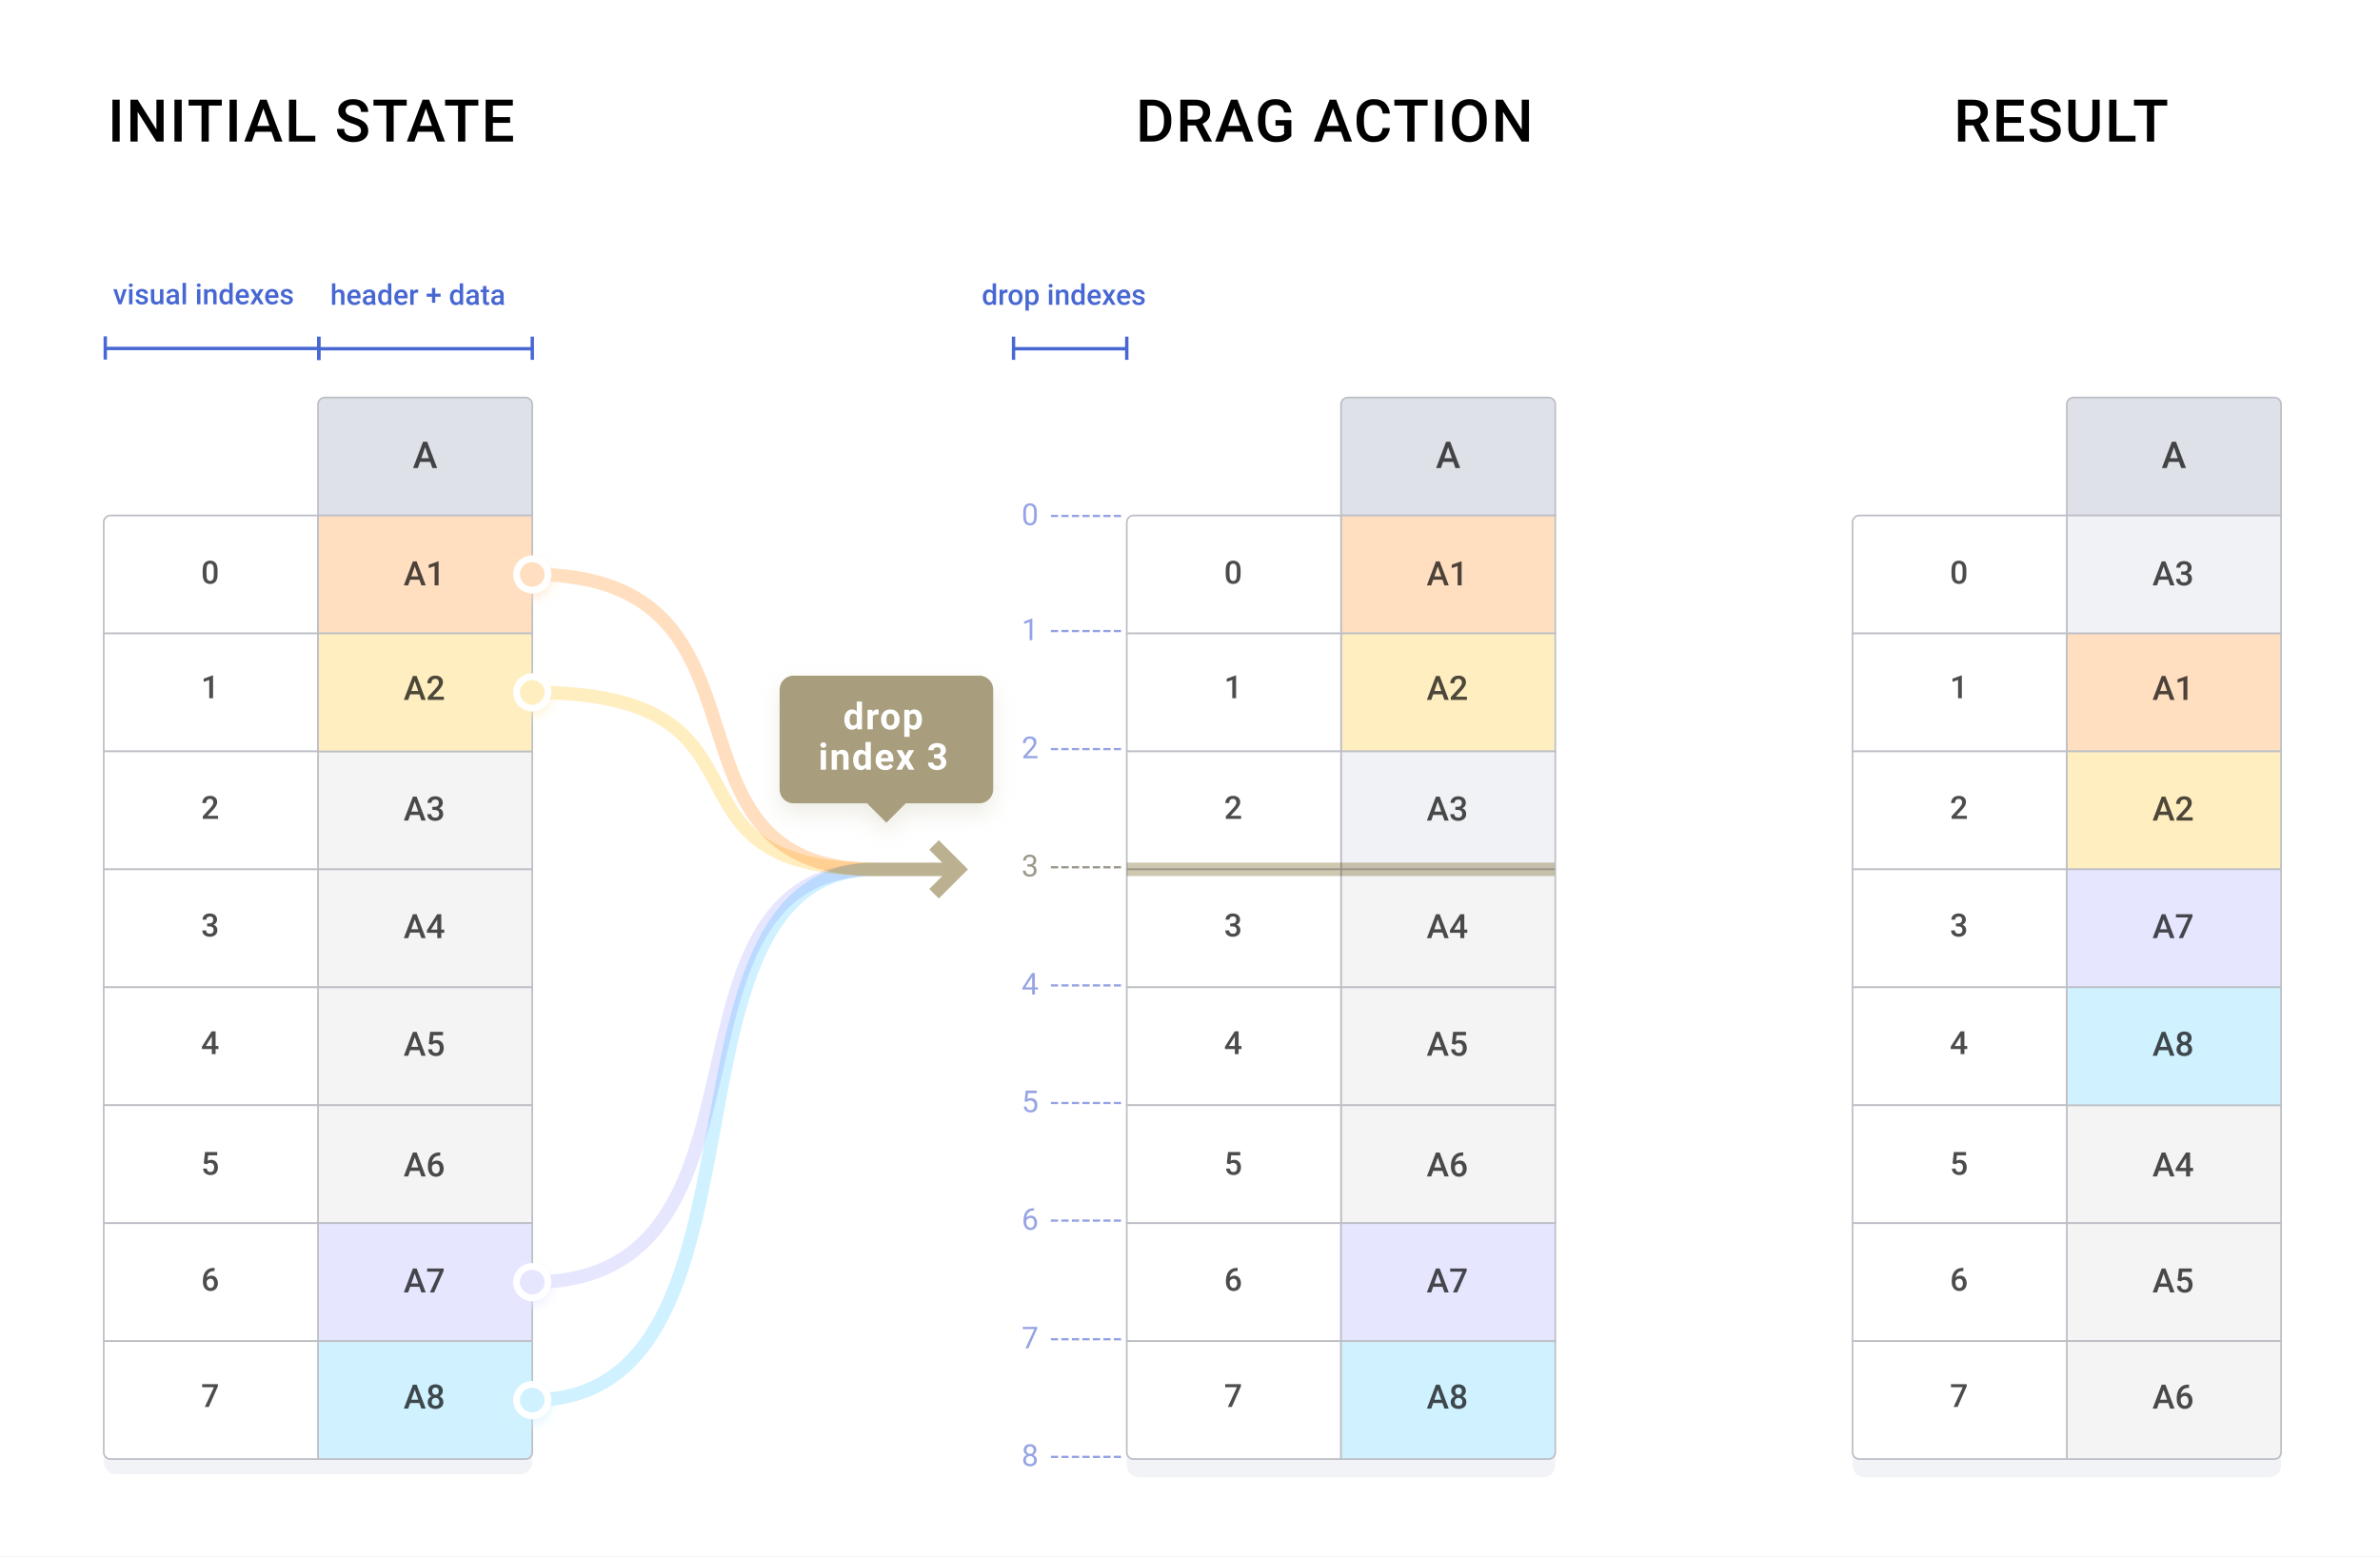
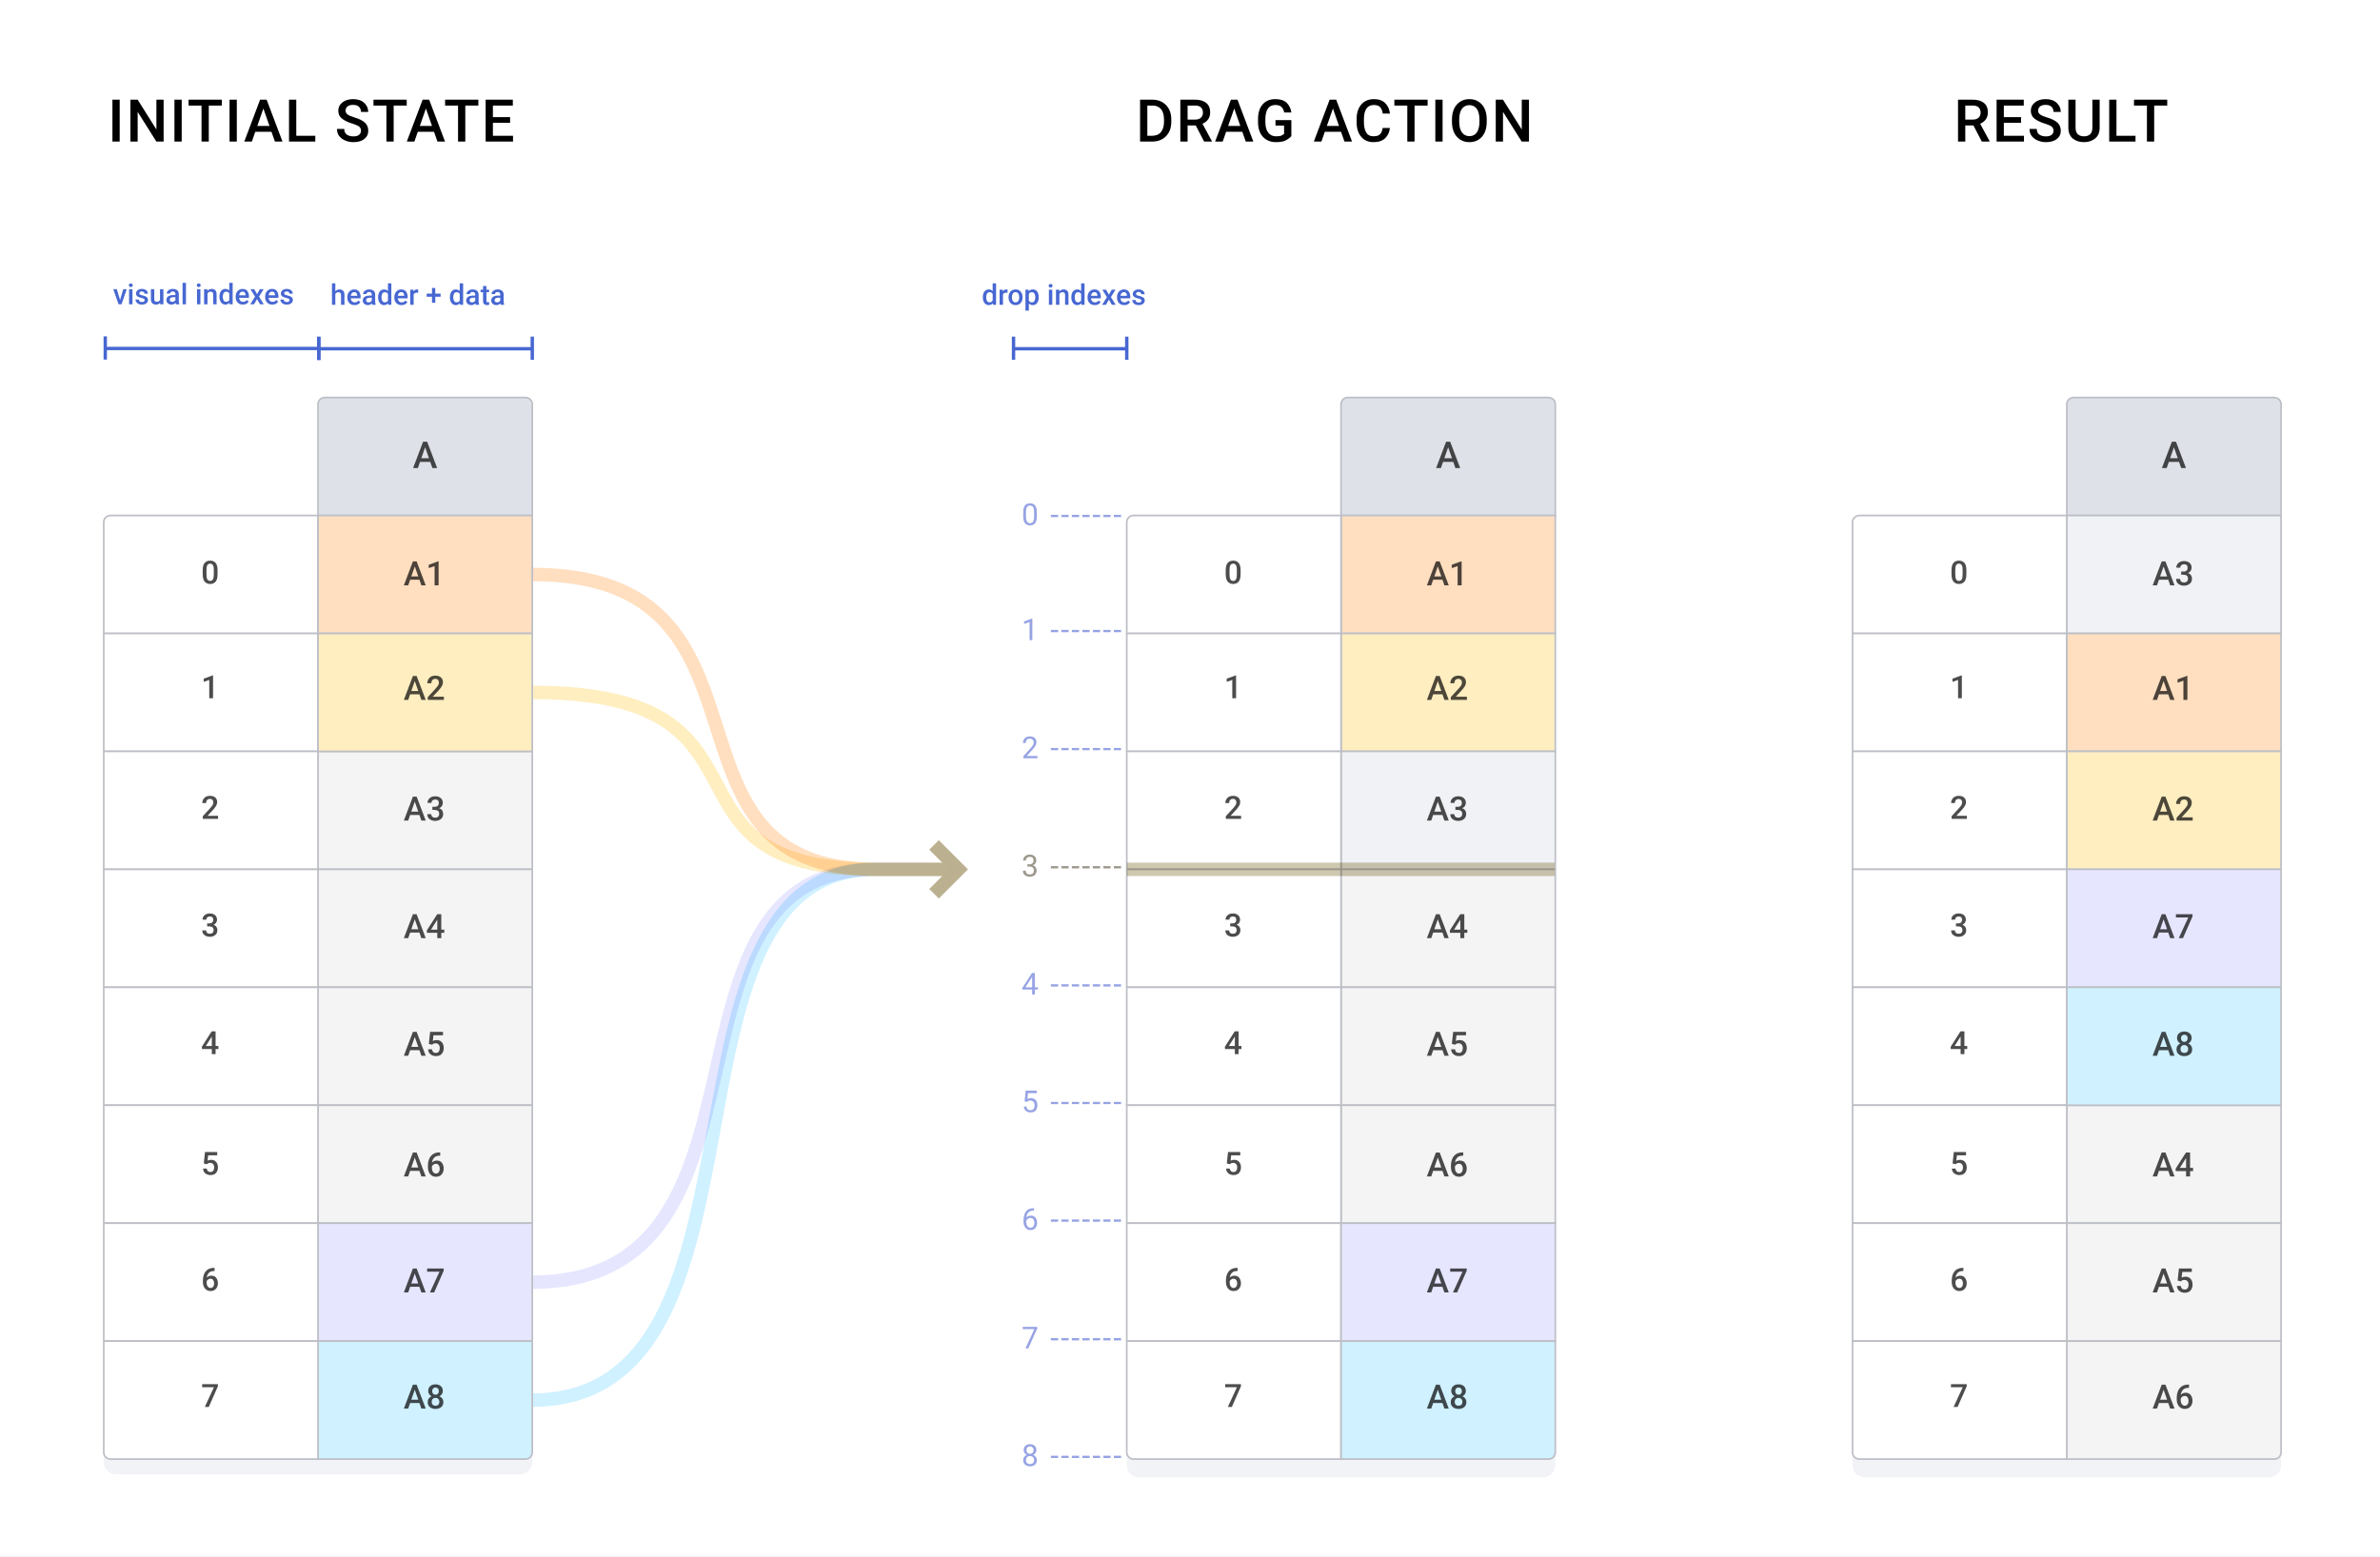
<svg xmlns="http://www.w3.org/2000/svg" width="1414" height="925" viewBox="0 0 1414 925">
  <defs>
-     <style>.a,.ad,.m{fill:#fff;}.aa,.ab,.af,.b,.c,.d,.e,.u{fill:none;}.b{stroke:#ffeec0;}.aa,.ab,.b,.c,.d,.e,.g,.j,.k,.l,.m,.n,.o,.u,.v,.w,.x,.y,.z{stroke-miterlimit:10;}.aa,.b,.c,.d,.e,.u{stroke-width:8px;}.aa,.b,.c,.d,.e{mix-blend-mode:multiply;isolation:isolate;}.c{stroke:#e6e6ff;}.d{stroke:#ffdfc0;}.e{stroke:#d0f1ff;}.f{fill:#e6e7ed;opacity:0.5;}.g{fill:#dfe1e8;}.g,.j,.k,.l,.m,.n,.o,.z{stroke:#bdbfc6;}.h{font-size:35px;letter-spacing:0.03em;}.h,.i,.p,.q,.r{font-family:Roboto-Medium, Roboto;font-weight:500;}.i{fill:#4767d2;font-size:17px;}.j{fill:#f4f4f4;}.k,.w{fill:#e6e6ff;}.l,.x{fill:#d0f1ff;}.n,.y{fill:#ffdfc0;}.o,.v{fill:#ffeec0;}.ad,.p{font-size:22px;}.aa,.p,.q,.r{opacity:0.7;}.q{font-size:20px;}.r{font-size:19px;}.s{fill:#96a3e4;}.s,.t{font-size:18px;font-family:Roboto-Regular, Roboto;letter-spacing:0.07em;}.t{fill:#9c988b;}.aa,.u{stroke:#bbb190;}.v,.w,.x,.y{stroke:#fff;stroke-width:4px;}.z{fill:url(#i);}.ab{stroke:#4767d2;stroke-width:2px;}.ac{fill:#a89e7d;}.ad{font-family:Roboto-Bold, Roboto;font-weight:700;letter-spacing:0.04em;}.ae{stroke:none;}.ag{filter:url(#k);}.ah{filter:url(#g);}.ai{filter:url(#e);}.aj{filter:url(#c);}.ak{filter:url(#a);}</style>
-     <filter id="a" x="295.902" y="394.165" width="40.67" height="40.67" filterUnits="userSpaceOnUse">
+     <style>.a,.ad,.m{fill:#fff}.aa,.ab,.af,.b,.c,.d,.e,.u{fill:none}.b{stroke:#ffeec0}.aa,.ab,.b,.c,.d,.e,.g,.j,.k,.l,.m,.n,.o,.u,.v,.w,.x,.y,.z{stroke-miterlimit:10}.aa,.b,.c,.d,.e,.u{stroke-width:8px}.aa,.b,.c,.d,.e{mix-blend-mode:multiply;isolation:isolate}.c{stroke:#e6e6ff}.d{stroke:#ffdfc0}.e{stroke:#d0f1ff}.f{fill:#e6e7ed;opacity:.5}.g{fill:#dfe1e8}.g,.j,.k,.l,.m,.n,.o,.z{stroke:#bdbfc6}.h{font-size:35px;letter-spacing:.03em}.h,.i,.p,.q,.r{font-family:Roboto-Medium,Roboto;font-weight:500}.i{fill:#4767d2;font-size:17px}.j{fill:#f4f4f4}.k,.w{fill:#e6e6ff}.l,.x{fill:#d0f1ff}.n,.y{fill:#ffdfc0}.o,.v{fill:#ffeec0}.ad,.p{font-size:22px}.aa,.p,.q,.r{opacity:.7}.q{font-size:20px}.r{font-size:19px}.s,.t{fill:#96a3e4;font-size:18px;font-family:Roboto-Regular,Roboto;letter-spacing:.07em}.t{fill:#9c988b}.aa,.u{stroke:#bbb190}.v,.w,.x,.y{stroke:#fff;stroke-width:4px}.z{fill:url(#i)}.ab{stroke:#4767d2;stroke-width:2px}.ac{fill:#a89e7d}.ad{font-family:Roboto-Bold,Roboto;font-weight:700;letter-spacing:.04em}.ae{stroke:none}.ag{filter:url(#k)}.ah{filter:url(#g)}.ai{filter:url(#e)}.aj{filter:url(#c)}.ak{filter:url(#a)}</style>
+     <filter id="a" width="40.67" height="40.67" x="295.902" y="394.165" filterUnits="userSpaceOnUse">
      <feOffset dy="3" input="SourceAlpha" />
-       <feGaussianBlur stdDeviation="3" result="b" />
-       <feFlood flood-color="#ffeec0" flood-opacity="0.6" />
-       <feComposite operator="in" in2="b" />
-       <feComposite in="SourceGraphic" />
-     </filter>
-     <filter id="c" x="295.902" y="744.644" width="40.67" height="40.67" filterUnits="userSpaceOnUse">
+       <feGaussianBlur result="b" stdDeviation="3" />
+       <feFlood flood-color="#ffeec0" flood-opacity=".6" />
+       <feComposite in2="b" operator="in" />
+       <feComposite in="SourceGraphic" />
+     </filter>
+     <filter id="c" width="40.67" height="40.67" x="295.902" y="744.644" filterUnits="userSpaceOnUse">
      <feOffset dy="3" input="SourceAlpha" />
-       <feGaussianBlur stdDeviation="3" result="d" />
-       <feFlood flood-color="#e6e6ff" flood-opacity="0.6" />
-       <feComposite operator="in" in2="d" />
-       <feComposite in="SourceGraphic" />
-     </filter>
-     <filter id="e" x="295.902" y="814.74" width="40.67" height="40.67" filterUnits="userSpaceOnUse">
+       <feGaussianBlur result="d" stdDeviation="3" />
+       <feFlood flood-color="#e6e6ff" flood-opacity=".6" />
+       <feComposite in2="d" operator="in" />
+       <feComposite in="SourceGraphic" />
+     </filter>
+     <filter id="e" width="40.67" height="40.67" x="295.902" y="814.74" filterUnits="userSpaceOnUse">
      <feOffset dy="3" input="SourceAlpha" />
-       <feGaussianBlur stdDeviation="3" result="f" />
-       <feFlood flood-color="#d0f1ff" flood-opacity="0.6" />
-       <feComposite operator="in" in2="f" />
-       <feComposite in="SourceGraphic" />
-     </filter>
-     <filter id="g" x="295.902" y="324.07" width="40.67" height="40.67" filterUnits="userSpaceOnUse">
+       <feGaussianBlur result="f" stdDeviation="3" />
+       <feFlood flood-color="#d0f1ff" flood-opacity=".6" />
+       <feComposite in2="f" operator="in" />
+       <feComposite in="SourceGraphic" />
+     </filter>
+     <filter id="g" width="40.67" height="40.67" x="295.902" y="324.07" filterUnits="userSpaceOnUse">
      <feOffset dy="3" input="SourceAlpha" />
-       <feGaussianBlur stdDeviation="3" result="h" />
-       <feFlood flood-color="#ffdfc0" flood-opacity="0.6" />
-       <feComposite operator="in" in2="h" />
-       <feComposite in="SourceGraphic" />
-     </filter>
-     <linearGradient id="i" y1="0.5" x2="1" y2="0.5" gradientUnits="objectBoundingBox">
+       <feGaussianBlur result="h" stdDeviation="3" />
+       <feFlood flood-color="#ffdfc0" flood-opacity=".6" />
+       <feComposite in2="h" operator="in" />
+       <feComposite in="SourceGraphic" />
+     </filter>
+     <linearGradient id="i" x2="1" y1=".5" y2=".5" gradientUnits="objectBoundingBox">
      <stop offset="0" stop-color="#f1f2f5" />
      <stop offset="1" stop-color="#f1f2f5" />
    </linearGradient>
-     <filter id="k" x="445.175" y="389.528" width="162.897" height="123.401" filterUnits="userSpaceOnUse">
+     <filter id="k" width="162.897" height="123.401" x="445.175" y="389.528" filterUnits="userSpaceOnUse">
      <feOffset dy="6" input="SourceAlpha" />
-       <feGaussianBlur stdDeviation="6" result="l" />
-       <feFlood flood-color="#bbb190" flood-opacity="0.239" />
-       <feComposite operator="in" in2="l" />
+       <feGaussianBlur result="l" stdDeviation="6" />
+       <feFlood flood-color="#bbb190" flood-opacity=".239" />
+       <feComposite in2="l" operator="in" />
      <feComposite in="SourceGraphic" />
    </filter>
  </defs>
  <g transform="translate(5882.008 7154.628)">
-     <rect class="a" width="1414" height="925" transform="translate(-5882.008 -7154.628)" />
-     <path class="b" d="M-5456.189-6822.49h-47.443c-138.93,0-47.628-105.144-203.932-105.144" transform="translate(141.792 184.506)" />
-     <path class="c" d="M-5456.189-6869.634h-47.443c-138.93,0-47.628,245.334-203.932,245.334" transform="translate(141.792 231.649)" />
-     <path class="d" d="M-5456.189-6791.061h-47.443c-138.93,0-47.628-175.24-203.932-175.24" transform="translate(141.792 153.077)" />
-     <path class="e" d="M-5456.189-6869.634h-47.443c-138.93,0-50.853,315.431-203.932,315.431" transform="translate(141.792 231.649)" />
-     <path class="f" d="M-5600.66-7019.3h-112.8a7.251,7.251,0,0,0-7.252,7.252v62.843h-120.048a7.252,7.252,0,0,0-7.251,7.252v546.264a7.252,7.252,0,0,0,7.251,7.252h240.1a7.252,7.252,0,0,0,7.252-7.252v-616.358A7.251,7.251,0,0,0-5600.66-7019.3Z" transform="translate(27.636 109.999)" />
-     <path class="g" d="M4,0H123.3a4,4,0,0,1,4,4V70.1a0,0,0,0,1,0,0H0a0,0,0,0,1,0,0V4A4,4,0,0,1,4,0Z" transform="translate(-5693.072 -6918.368)" />
+     <rect width="1414" height="925" class="a" transform="translate(-5882.008 -7154.628)" />
+     <path d="M-5456.189-6822.49h-47.443c-138.93,0-47.628-105.144-203.932-105.144" class="b" transform="translate(141.792 184.506)" />
+     <path d="M-5456.189-6869.634h-47.443c-138.93,0-47.628,245.334-203.932,245.334" class="c" transform="translate(141.792 231.649)" />
+     <path d="M-5456.189-6791.061h-47.443c-138.93,0-47.628-175.24-203.932-175.24" class="d" transform="translate(141.792 153.077)" />
+     <path d="M-5456.189-6869.634h-47.443c-138.93,0-50.853,315.431-203.932,315.431" class="e" transform="translate(141.792 231.649)" />
+     <path d="M-5600.66-7019.3h-112.8a7.251,7.251,0,0,0-7.252,7.252v62.843h-120.048a7.252,7.252,0,0,0-7.251,7.252v546.264a7.252,7.252,0,0,0,7.251,7.252h240.1a7.252,7.252,0,0,0,7.252-7.252v-616.358A7.251,7.251,0,0,0-5600.66-7019.3Z" class="f" transform="translate(27.636 109.999)" />
+     <path d="M4,0H123.3a4,4,0,0,1,4,4V70.1a0,0,0,0,1,0,0H0a0,0,0,0,1,0,0V4A4,4,0,0,1,4,0Z" class="g" transform="translate(-5693.072 -6918.368)" />
    <text class="h" transform="translate(-5697.157 -7070.495)">
      <tspan x="-120.853" y="0">INITIAL STATE</tspan>
    </text>
    <text class="i" transform="translate(-5760.731 -6973.786)">
      <tspan x="-54.163" y="0">visual indexes</tspan>
    </text>
    <text class="i" transform="translate(-5633.621 -6973.477)">
      <tspan x="-52.179" y="0">header + data</tspan>
    </text>
    <text class="i" transform="translate(-5249.786 -6973.478)">
      <tspan x="-48.975" y="0">drop indexes</tspan>
    </text>
    <text class="h" transform="translate(-5089.733 -7070.495)">
      <tspan x="-117.479" y="0">DRAG ACTION</tspan>
    </text>
    <text class="h" transform="translate(-4656.149 -7070.495)">
      <tspan x="-65.105" y="0">RESULT</tspan>
    </text>
-     <rect class="j" width="127.3" height="70.096" transform="translate(-5693.072 -6708.081)" />
-     <rect class="j" width="127.3" height="70.096" transform="translate(-5693.072 -6637.984)" />
-     <rect class="j" width="127.3" height="70.096" transform="translate(-5693.072 -6567.889)" />
-     <rect class="j" width="127.3" height="70.096" transform="translate(-5693.072 -6497.793)" />
-     <rect class="k" width="127.3" height="70.096" transform="translate(-5693.072 -6427.697)" />
-     <path class="l" d="M0,0H127.3a0,0,0,0,1,0,0V66.1a4,4,0,0,1-4,4H0a0,0,0,0,1,0,0V0A0,0,0,0,1,0,0Z" transform="translate(-5693.072 -6357.602)" />
-     <path class="m" d="M4,0H127.3a0,0,0,0,1,0,0V70.1a0,0,0,0,1,0,0H0a0,0,0,0,1,0,0V4A4,4,0,0,1,4,0Z" transform="translate(-5820.373 -6848.271)" />
-     <rect class="m" width="127.3" height="70.096" transform="translate(-5820.373 -6778.176)" />
-     <rect class="m" width="127.3" height="70.096" transform="translate(-5820.373 -6708.081)" />
-     <rect class="m" width="127.3" height="70.096" transform="translate(-5820.373 -6637.984)" />
-     <rect class="m" width="127.3" height="70.096" transform="translate(-5820.373 -6567.889)" />
-     <rect class="m" width="127.3" height="70.096" transform="translate(-5820.373 -6497.793)" />
-     <rect class="m" width="127.3" height="70.096" transform="translate(-5820.373 -6427.697)" />
-     <path class="m" d="M0,0H127.3a0,0,0,0,1,0,0V70.1a0,0,0,0,1,0,0H4a4,4,0,0,1-4-4V0A0,0,0,0,1,0,0Z" transform="translate(-5820.373 -6357.602)" />
-     <rect class="n" width="127.3" height="70.096" transform="translate(-5693.072 -6848.271)" />
-     <rect class="o" width="127.3" height="70.096" transform="translate(-5693.072 -6778.176)" />
+     <rect width="127.3" height="70.096" class="j" transform="translate(-5693.072 -6708.081)" />
+     <rect width="127.3" height="70.096" class="j" transform="translate(-5693.072 -6637.984)" />
+     <rect width="127.3" height="70.096" class="j" transform="translate(-5693.072 -6567.889)" />
+     <rect width="127.3" height="70.096" class="j" transform="translate(-5693.072 -6497.793)" />
+     <rect width="127.3" height="70.096" class="k" transform="translate(-5693.072 -6427.697)" />
+     <path d="M0,0H127.3a0,0,0,0,1,0,0V66.1a4,4,0,0,1-4,4H0a0,0,0,0,1,0,0V0A0,0,0,0,1,0,0Z" class="l" transform="translate(-5693.072 -6357.602)" />
+     <path d="M4,0H127.3a0,0,0,0,1,0,0V70.1a0,0,0,0,1,0,0H0a0,0,0,0,1,0,0V4A4,4,0,0,1,4,0Z" class="m" transform="translate(-5820.373 -6848.271)" />
+     <rect width="127.3" height="70.096" class="m" transform="translate(-5820.373 -6778.176)" />
+     <rect width="127.3" height="70.096" class="m" transform="translate(-5820.373 -6708.081)" />
+     <rect width="127.3" height="70.096" class="m" transform="translate(-5820.373 -6637.984)" />
+     <rect width="127.3" height="70.096" class="m" transform="translate(-5820.373 -6567.889)" />
+     <rect width="127.3" height="70.096" class="m" transform="translate(-5820.373 -6497.793)" />
+     <rect width="127.3" height="70.096" class="m" transform="translate(-5820.373 -6427.697)" />
+     <path d="M0,0H127.3a0,0,0,0,1,0,0V70.1a0,0,0,0,1,0,0H4a4,4,0,0,1-4-4V0A0,0,0,0,1,0,0Z" class="m" transform="translate(-5820.373 -6357.602)" />
+     <rect width="127.3" height="70.096" class="n" transform="translate(-5693.072 -6848.271)" />
+     <rect width="127.3" height="70.096" class="o" transform="translate(-5693.072 -6778.176)" />
    <text class="p" transform="translate(-5629.671 -6876.47)">
      <tspan x="-7.09" y="0">A</tspan>
    </text>
    <text class="q" transform="translate(-5630.11 -6806.762)">
      <tspan x="-12.129" y="0">A1</tspan>
    </text>
    <text class="q" transform="translate(-5630.11 -6738.681)">
      <tspan x="-12.129" y="0">A2</tspan>
    </text>
    <text class="q" transform="translate(-5630.11 -6666.974)">
      <tspan x="-12.129" y="0">A3</tspan>
    </text>
    <text class="q" transform="translate(-5630.11 -6597.08)">
      <tspan x="-12.129" y="0">A4</tspan>
    </text>
    <text class="q" transform="translate(-5630.11 -6527.186)">
      <tspan x="-12.129" y="0">A5</tspan>
    </text>
    <text class="q" transform="translate(-5630.11 -6455.479)">
      <tspan x="-12.129" y="0">A6</tspan>
    </text>
    <text class="q" transform="translate(-5630.11 -6386.554)">
      <tspan x="-12.129" y="0">A7</tspan>
    </text>
    <text class="q" transform="translate(-5630.11 -6317.502)">
      <tspan x="-12.129" y="0">A8</tspan>
    </text>
    <text class="r" transform="translate(-5757.16 -6807.762)">
      <tspan x="-5.399" y="0">0</tspan>
    </text>
    <text class="r" transform="translate(-5757.16 -6739.681)">
      <tspan x="-5.399" y="0">1</tspan>
    </text>
    <text class="r" transform="translate(-5757.16 -6667.974)">
      <tspan x="-5.399" y="0">2</tspan>
    </text>
    <text class="r" transform="translate(-5757.16 -6598.08)">
      <tspan x="-5.399" y="0">3</tspan>
    </text>
    <text class="r" transform="translate(-5757.16 -6528.186)">
      <tspan x="-5.399" y="0">4</tspan>
    </text>
    <text class="r" transform="translate(-5757.16 -6456.479)">
      <tspan x="-5.399" y="0">5</tspan>
    </text>
    <text class="r" transform="translate(-5757.16 -6387.554)">
      <tspan x="-5.399" y="0">6</tspan>
    </text>
    <text class="r" transform="translate(-5757.16 -6318.502)">
      <tspan x="-5.399" y="0">7</tspan>
    </text>
    <text class="s" transform="translate(-5215.691 -6842.554)">
      <tspan x="-59.404" y="0">0 -------</tspan>
    </text>
    <text class="s" transform="translate(-5215.691 -6774.167)">
      <tspan x="-59.404" y="0">1 -------</tspan>
    </text>
    <text class="s" transform="translate(-5215.691 -6704.008)">
      <tspan x="-59.404" y="0">2 -------</tspan>
    </text>
    <text class="t" transform="translate(-5215.691 -6633.771)">
      <tspan x="-59.404" y="0">3 -------</tspan>
    </text>
    <text class="s" transform="translate(-5215.691 -6563.572)">
      <tspan x="-59.404" y="0">4 -------</tspan>
    </text>
    <text class="s" transform="translate(-5215.691 -6493.675)">
      <tspan x="-59.404" y="0">5 -------</tspan>
    </text>
    <text class="s" transform="translate(-5215.691 -6423.779)">
      <tspan x="-59.404" y="0">6 -------</tspan>
    </text>
    <text class="s" transform="translate(-5215.691 -6353.278)">
      <tspan x="-59.404" y="0">7 -------</tspan>
    </text>
    <text class="s" transform="translate(-5215.691 -6283.382)">
      <tspan x="-59.404" y="0">8 -------</tspan>
    </text>
-     <path class="u" d="M-5575.9-6848.628l14.5-14.5-14.5-14.5" transform="translate(248.813 225.147)" />
-     <g class="ak" transform="matrix(1, 0, 0, 1, -5882.01, -7154.63)">
-       <g class="v" transform="translate(308.9 404.17)">
-         <circle class="ae" cx="7.335" cy="7.335" r="7.335" />
-         <circle class="af" cx="7.335" cy="7.335" r="9.335" />
-       </g>
-     </g>
-     <g class="aj" transform="matrix(1, 0, 0, 1, -5882.01, -7154.63)">
-       <g class="w" transform="translate(308.9 754.64)">
-         <circle class="ae" cx="7.335" cy="7.335" r="7.335" />
-         <circle class="af" cx="7.335" cy="7.335" r="9.335" />
-       </g>
-     </g>
-     <g class="ai" transform="matrix(1, 0, 0, 1, -5882.01, -7154.63)">
-       <g class="x" transform="translate(308.9 824.74)">
-         <circle class="ae" cx="7.335" cy="7.335" r="7.335" />
-         <circle class="af" cx="7.335" cy="7.335" r="9.335" />
-       </g>
-     </g>
-     <g class="ah" transform="matrix(1, 0, 0, 1, -5882.01, -7154.63)">
-       <g class="y" transform="translate(308.9 334.07)">
-         <circle class="ae" cx="7.335" cy="7.335" r="7.335" />
-         <circle class="af" cx="7.335" cy="7.335" r="9.335" />
-       </g>
-     </g>
-     <path class="f" d="M-5265.381-7018.3h-112.8a7.251,7.251,0,0,0-7.251,7.251v62.844H-5505.48a7.251,7.251,0,0,0-7.251,7.251v546.265a7.252,7.252,0,0,0,7.251,7.251h240.1a7.252,7.252,0,0,0,7.252-7.251v-616.359A7.251,7.251,0,0,0-5265.381-7018.3Z" transform="translate(300.156 110.811)" />
-     <path class="g" d="M4,0H123.3a4,4,0,0,1,4,4V70.1a0,0,0,0,1,0,0H0a0,0,0,0,1,0,0V4A4,4,0,0,1,4,0Z" transform="translate(-5085.274 -6918.368)" />
-     <rect class="n" width="127.3" height="70.096" transform="translate(-5085.274 -6848.271)" />
-     <rect class="o" width="127.3" height="70.096" transform="translate(-5085.274 -6778.176)" />
-     <rect class="z" width="127.3" height="70.096" transform="translate(-5085.274 -6708.081)" />
-     <rect class="j" width="127.3" height="70.096" transform="translate(-5085.274 -6637.984)" />
-     <rect class="j" width="127.3" height="70.096" transform="translate(-5085.274 -6567.889)" />
-     <rect class="j" width="127.3" height="70.096" transform="translate(-5085.274 -6497.793)" />
-     <path class="m" d="M4,0H127.3a0,0,0,0,1,0,0V70.1a0,0,0,0,1,0,0H0a0,0,0,0,1,0,0V4A4,4,0,0,1,4,0Z" transform="translate(-5212.574 -6848.271)" />
-     <rect class="m" width="127.3" height="70.096" transform="translate(-5212.574 -6778.176)" />
-     <rect class="m" width="127.3" height="70.096" transform="translate(-5212.574 -6708.081)" />
-     <rect class="m" width="127.3" height="70.096" transform="translate(-5212.574 -6637.984)" />
-     <rect class="m" width="127.3" height="70.096" transform="translate(-5212.574 -6567.889)" />
-     <rect class="m" width="127.3" height="70.096" transform="translate(-5212.574 -6497.793)" />
-     <rect class="m" width="127.3" height="70.096" transform="translate(-5212.574 -6427.697)" />
-     <path class="m" d="M0,0H127.3a0,0,0,0,1,0,0V70.1a0,0,0,0,1,0,0H4a4,4,0,0,1-4-4V0A0,0,0,0,1,0,0Z" transform="translate(-5212.574 -6357.602)" />
+     <path d="M-5575.9-6848.628l14.5-14.5-14.5-14.5" class="u" transform="translate(248.813 225.147)" />
+     <g class="ak">
+       <g class="v" transform="matrix(1, 0, 0, 1, -5882.01, -7154.63) translate(308.9 404.17)">
+         <circle cx="7.335" cy="7.335" r="7.335" class="ae" />
+         <circle cx="7.335" cy="7.335" r="9.335" class="af" />
+       </g>
+     </g>
+     <g class="aj">
+       <g class="w" transform="matrix(1, 0, 0, 1, -5882.01, -7154.63) translate(308.9 754.64)">
+         <circle cx="7.335" cy="7.335" r="7.335" class="ae" />
+         <circle cx="7.335" cy="7.335" r="9.335" class="af" />
+       </g>
+     </g>
+     <g class="ai">
+       <g class="x" transform="matrix(1, 0, 0, 1, -5882.01, -7154.63) translate(308.9 824.74)">
+         <circle cx="7.335" cy="7.335" r="7.335" class="ae" />
+         <circle cx="7.335" cy="7.335" r="9.335" class="af" />
+       </g>
+     </g>
+     <g class="ah">
+       <g class="y" transform="matrix(1, 0, 0, 1, -5882.01, -7154.63) translate(308.9 334.07)">
+         <circle cx="7.335" cy="7.335" r="7.335" class="ae" />
+         <circle cx="7.335" cy="7.335" r="9.335" class="af" />
+       </g>
+     </g>
+     <path d="M-5265.381-7018.3h-112.8a7.251,7.251,0,0,0-7.251,7.251v62.844H-5505.48a7.251,7.251,0,0,0-7.251,7.251v546.265a7.252,7.252,0,0,0,7.251,7.251h240.1a7.252,7.252,0,0,0,7.252-7.251v-616.359A7.251,7.251,0,0,0-5265.381-7018.3Z" class="f" transform="translate(300.156 110.811)" />
+     <path d="M4,0H123.3a4,4,0,0,1,4,4V70.1a0,0,0,0,1,0,0H0a0,0,0,0,1,0,0V4A4,4,0,0,1,4,0Z" class="g" transform="translate(-5085.274 -6918.368)" />
+     <rect width="127.3" height="70.096" class="n" transform="translate(-5085.274 -6848.271)" />
+     <rect width="127.3" height="70.096" class="o" transform="translate(-5085.274 -6778.176)" />
+     <rect width="127.3" height="70.096" class="z" transform="translate(-5085.274 -6708.081)" />
+     <rect width="127.3" height="70.096" class="j" transform="translate(-5085.274 -6637.984)" />
+     <rect width="127.3" height="70.096" class="j" transform="translate(-5085.274 -6567.889)" />
+     <rect width="127.3" height="70.096" class="j" transform="translate(-5085.274 -6497.793)" />
+     <path d="M4,0H127.3a0,0,0,0,1,0,0V70.1a0,0,0,0,1,0,0H0a0,0,0,0,1,0,0V4A4,4,0,0,1,4,0Z" class="m" transform="translate(-5212.574 -6848.271)" />
+     <rect width="127.3" height="70.096" class="m" transform="translate(-5212.574 -6778.176)" />
+     <rect width="127.3" height="70.096" class="m" transform="translate(-5212.574 -6708.081)" />
+     <rect width="127.3" height="70.096" class="m" transform="translate(-5212.574 -6637.984)" />
+     <rect width="127.3" height="70.096" class="m" transform="translate(-5212.574 -6567.889)" />
+     <rect width="127.3" height="70.096" class="m" transform="translate(-5212.574 -6497.793)" />
+     <rect width="127.3" height="70.096" class="m" transform="translate(-5212.574 -6427.697)" />
+     <path d="M0,0H127.3a0,0,0,0,1,0,0V70.1a0,0,0,0,1,0,0H4a4,4,0,0,1-4-4V0A0,0,0,0,1,0,0Z" class="m" transform="translate(-5212.574 -6357.602)" />
    <text class="p" transform="translate(-5021.874 -6876.47)">
      <tspan x="-7.09" y="0">A</tspan>
    </text>
    <text class="q" transform="translate(-5022.312 -6806.762)">
      <tspan x="-12.129" y="0">A1</tspan>
    </text>
    <text class="q" transform="translate(-5022.312 -6738.681)">
      <tspan x="-12.129" y="0">A2</tspan>
    </text>
    <text class="q" transform="translate(-5022.312 -6666.974)">
      <tspan x="-12.129" y="0">A3</tspan>
    </text>
    <text class="q" transform="translate(-5022.312 -6597.08)">
      <tspan x="-12.129" y="0">A4</tspan>
    </text>
    <text class="q" transform="translate(-5022.312 -6527.186)">
      <tspan x="-12.129" y="0">A5</tspan>
    </text>
    <text class="q" transform="translate(-5022.312 -6455.479)">
      <tspan x="-12.129" y="0">A6</tspan>
    </text>
    <text class="r" transform="translate(-5149.362 -6807.762)">
      <tspan x="-5.399" y="0">0</tspan>
    </text>
    <text class="r" transform="translate(-5149.362 -6739.681)">
      <tspan x="-5.399" y="0">1</tspan>
    </text>
    <text class="r" transform="translate(-5149.362 -6667.974)">
      <tspan x="-5.399" y="0">2</tspan>
    </text>
    <text class="r" transform="translate(-5149.362 -6598.08)">
      <tspan x="-5.399" y="0">3</tspan>
    </text>
    <text class="r" transform="translate(-5149.362 -6528.186)">
      <tspan x="-5.399" y="0">4</tspan>
    </text>
    <text class="r" transform="translate(-5149.362 -6456.479)">
      <tspan x="-5.399" y="0">5</tspan>
    </text>
    <text class="r" transform="translate(-5149.362 -6387.554)">
      <tspan x="-5.399" y="0">6</tspan>
    </text>
    <text class="r" transform="translate(-5149.362 -6318.502)">
      <tspan x="-5.399" y="0">7</tspan>
    </text>
-     <line class="aa" x2="254.098" transform="translate(-5212.508 -6637.984)" />
-     <path class="f" d="M-5027.52-7018.3h-112.8a7.251,7.251,0,0,0-7.251,7.251v62.844h-120.049a7.251,7.251,0,0,0-7.252,7.251v546.265a7.252,7.252,0,0,0,7.252,7.251h240.1a7.252,7.252,0,0,0,7.251-7.251v-616.359A7.251,7.251,0,0,0-5027.52-7018.3Z" transform="translate(493.496 110.811)" />
-     <path class="g" d="M4,0H123.3a4,4,0,0,1,4,4V70.1a0,0,0,0,1,0,0H0a0,0,0,0,1,0,0V4A4,4,0,0,1,4,0Z" transform="translate(-4654.075 -6918.368)" />
-     <rect class="z" width="127.3" height="70.096" transform="translate(-4654.075 -6848.271)" />
-     <rect class="j" width="127.3" height="70.096" transform="translate(-4654.075 -6497.793)" />
-     <rect class="j" width="127.3" height="70.096" transform="translate(-4654.075 -6427.697)" />
-     <path class="j" d="M0,0H127.3a0,0,0,0,1,0,0V66.1a4,4,0,0,1-4,4H0a0,0,0,0,1,0,0V0A0,0,0,0,1,0,0Z" transform="translate(-4654.075 -6357.602)" />
-     <path class="m" d="M4,0H127.3a0,0,0,0,1,0,0V70.1a0,0,0,0,1,0,0H0a0,0,0,0,1,0,0V4A4,4,0,0,1,4,0Z" transform="translate(-4781.375 -6848.271)" />
-     <rect class="m" width="127.3" height="70.096" transform="translate(-4781.375 -6778.176)" />
-     <rect class="m" width="127.3" height="70.096" transform="translate(-4781.375 -6708.081)" />
-     <rect class="m" width="127.3" height="70.096" transform="translate(-4781.375 -6637.984)" />
-     <rect class="m" width="127.3" height="70.096" transform="translate(-4781.375 -6567.889)" />
-     <rect class="m" width="127.3" height="70.096" transform="translate(-4781.375 -6497.793)" />
-     <rect class="m" width="127.3" height="70.096" transform="translate(-4781.375 -6427.697)" />
-     <path class="m" d="M0,0H127.3a0,0,0,0,1,0,0V70.1a0,0,0,0,1,0,0H4a4,4,0,0,1-4-4V0A0,0,0,0,1,0,0Z" transform="translate(-4781.375 -6357.602)" />
+     <line x2="254.098" class="aa" transform="translate(-5212.508 -6637.984)" />
+     <path d="M-5027.52-7018.3h-112.8a7.251,7.251,0,0,0-7.251,7.251v62.844h-120.049a7.251,7.251,0,0,0-7.252,7.251v546.265a7.252,7.252,0,0,0,7.252,7.251h240.1a7.252,7.252,0,0,0,7.251-7.251v-616.359A7.251,7.251,0,0,0-5027.52-7018.3Z" class="f" transform="translate(493.496 110.811)" />
+     <path d="M4,0H123.3a4,4,0,0,1,4,4V70.1a0,0,0,0,1,0,0H0a0,0,0,0,1,0,0V4A4,4,0,0,1,4,0Z" class="g" transform="translate(-4654.075 -6918.368)" />
+     <rect width="127.3" height="70.096" class="z" transform="translate(-4654.075 -6848.271)" />
+     <rect width="127.3" height="70.096" class="j" transform="translate(-4654.075 -6497.793)" />
+     <rect width="127.3" height="70.096" class="j" transform="translate(-4654.075 -6427.697)" />
+     <path d="M0,0H127.3a0,0,0,0,1,0,0V66.1a4,4,0,0,1-4,4H0a0,0,0,0,1,0,0V0A0,0,0,0,1,0,0Z" class="j" transform="translate(-4654.075 -6357.602)" />
+     <path d="M4,0H127.3a0,0,0,0,1,0,0V70.1a0,0,0,0,1,0,0H0a0,0,0,0,1,0,0V4A4,4,0,0,1,4,0Z" class="m" transform="translate(-4781.375 -6848.271)" />
+     <rect width="127.3" height="70.096" class="m" transform="translate(-4781.375 -6778.176)" />
+     <rect width="127.3" height="70.096" class="m" transform="translate(-4781.375 -6708.081)" />
+     <rect width="127.3" height="70.096" class="m" transform="translate(-4781.375 -6637.984)" />
+     <rect width="127.3" height="70.096" class="m" transform="translate(-4781.375 -6567.889)" />
+     <rect width="127.3" height="70.096" class="m" transform="translate(-4781.375 -6497.793)" />
+     <rect width="127.3" height="70.096" class="m" transform="translate(-4781.375 -6427.697)" />
+     <path d="M0,0H127.3a0,0,0,0,1,0,0V70.1a0,0,0,0,1,0,0H4a4,4,0,0,1-4-4V0A0,0,0,0,1,0,0Z" class="m" transform="translate(-4781.375 -6357.602)" />
    <text class="p" transform="translate(-4590.674 -6876.47)">
      <tspan x="-7.09" y="0">A</tspan>
    </text>
    <text class="q" transform="translate(-4591.112 -6806.762)">
      <tspan x="-12.129" y="0">A3</tspan>
    </text>
-     <rect class="n" width="127.3" height="70.096" transform="translate(-4654.075 -6778.176)" />
-     <rect class="o" width="127.3" height="70.096" transform="translate(-4654.075 -6708.081)" />
-     <rect class="k" width="127.3" height="70.096" transform="translate(-4654.075 -6637.984)" />
+     <rect width="127.3" height="70.096" class="n" transform="translate(-4654.075 -6778.176)" />
+     <rect width="127.3" height="70.096" class="o" transform="translate(-4654.075 -6708.081)" />
+     <rect width="127.3" height="70.096" class="k" transform="translate(-4654.075 -6637.984)" />
    <text class="q" transform="translate(-4591.112 -6738.681)">
      <tspan x="-12.129" y="0">A1</tspan>
    </text>
-     <rect class="l" width="127.3" height="70.096" transform="translate(-4654.075 -6567.889)" />
+     <rect width="127.3" height="70.096" class="l" transform="translate(-4654.075 -6567.889)" />
    <text class="q" transform="translate(-4591.112 -6666.974)">
      <tspan x="-12.129" y="0">A2</tspan>
    </text>
    <text class="q" transform="translate(-4591.112 -6597.08)">
      <tspan x="-12.129" y="0">A7</tspan>
    </text>
    <text class="q" transform="translate(-4591.112 -6527.186)">
      <tspan x="-12.129" y="0">A8</tspan>
    </text>
    <text class="q" transform="translate(-4591.112 -6455.479)">
      <tspan x="-12.129" y="0">A4</tspan>
    </text>
-     <rect class="k" width="127.3" height="70.096" transform="translate(-5085.274 -6427.697)" />
-     <path class="l" d="M0,0H127.3a0,0,0,0,1,0,0V66.1a4,4,0,0,1-4,4H0a0,0,0,0,1,0,0V0A0,0,0,0,1,0,0Z" transform="translate(-5085.274 -6357.602)" />
+     <rect width="127.3" height="70.096" class="k" transform="translate(-5085.274 -6427.697)" />
+     <path d="M0,0H127.3a0,0,0,0,1,0,0V66.1a4,4,0,0,1-4,4H0a0,0,0,0,1,0,0V0A0,0,0,0,1,0,0Z" class="l" transform="translate(-5085.274 -6357.602)" />
    <text class="q" transform="translate(-4591.112 -6386.554)">
      <tspan x="-12.129" y="0">A5</tspan>
    </text>
    <text class="q" transform="translate(-4591.112 -6317.502)">
      <tspan x="-12.129" y="0">A6</tspan>
    </text>
    <text class="r" transform="translate(-4718.162 -6807.762)">
      <tspan x="-5.399" y="0">0</tspan>
    </text>
    <text class="r" transform="translate(-4718.162 -6739.681)">
      <tspan x="-5.399" y="0">1</tspan>
    </text>
    <text class="r" transform="translate(-4718.162 -6667.974)">
      <tspan x="-5.399" y="0">2</tspan>
    </text>
    <text class="r" transform="translate(-4718.162 -6598.08)">
      <tspan x="-5.399" y="0">3</tspan>
    </text>
    <text class="r" transform="translate(-4718.162 -6528.186)">
      <tspan x="-5.399" y="0">4</tspan>
    </text>
    <text class="r" transform="translate(-4718.162 -6456.479)">
      <tspan x="-5.399" y="0">5</tspan>
    </text>
    <text class="r" transform="translate(-4718.162 -6387.554)">
      <tspan x="-5.399" y="0">6</tspan>
    </text>
    <text class="r" transform="translate(-4718.162 -6318.502)">
      <tspan x="-5.399" y="0">7</tspan>
    </text>
    <g transform="translate(-5819.47 -6954.732)">
      <g transform="translate(0 7.201)">
-         <line class="ab" x1="126.849" />
-       </g>
-       <line class="ab" y1="13.8" />
+         <line x1="126.849" class="ab" />
+       </g>
+       <line y1="13.8" class="ab" />
      <g transform="translate(126.85 0.301)">
-         <line class="ab" y1="13.8" />
+         <line y1="13.8" class="ab" />
      </g>
    </g>
    <g transform="translate(-5692.621 -6954.575)">
      <g transform="translate(0 7.201)">
-         <line class="ab" x1="126.849" />
-       </g>
-       <line class="ab" y1="13.8" />
+         <line x1="126.849" class="ab" />
+       </g>
+       <line y1="13.8" class="ab" />
      <g transform="translate(126.849)">
-         <line class="ab" y1="13.8" />
+         <line y1="13.8" class="ab" />
      </g>
    </g>
    <g transform="translate(-5279.852 -6954.575)">
      <g transform="translate(0 7.201)">
-         <line class="ab" x1="67.278" />
-       </g>
-       <line class="ab" y1="13.8" />
+         <line x1="67.278" class="ab" />
+       </g>
+       <line y1="13.8" class="ab" />
      <g transform="translate(67.278)">
-         <line class="ab" y1="13.8" />
+         <line y1="13.8" class="ab" />
      </g>
    </g>
    <text class="q" transform="translate(-5022.312 -6386.554)">
      <tspan x="-12.129" y="0">A7</tspan>
    </text>
    <text class="q" transform="translate(-5022.312 -6317.502)">
      <tspan x="-12.129" y="0">A8</tspan>
    </text>
-     <g transform="translate(-5418.833 -6753.1)">
-       <g class="ag" transform="matrix(1, 0, 0, 1, -463.17, -401.53)">
-         <path class="ac" d="M-5507.9-6933.135H-5618.22a8.288,8.288,0,0,0-8.289,8.29v59.3a8.289,8.289,0,0,0,8.289,8.291h43.641l11.519,11.519,11.519-11.519h43.639a8.292,8.292,0,0,0,8.292-8.291v-59.3A8.292,8.292,0,0,0-5507.9-6933.135Z" transform="translate(6089.68 7334.66)" />
-       </g>
-       <text class="ad" transform="translate(61.566 31.911)">
+     <g>
+       <g class="ag">
+         <path d="M-5507.9-6933.135H-5618.22a8.288,8.288,0,0,0-8.289,8.29v59.3a8.289,8.289,0,0,0,8.289,8.291h43.641l11.519,11.519,11.519-11.519h43.639a8.292,8.292,0,0,0,8.292-8.291v-59.3A8.292,8.292,0,0,0-5507.9-6933.135Z" class="ac" transform="translate(-5418.833 -6753.1) matrix(1, 0, 0, 1, -463.17, -401.53) translate(6089.68 7334.66)" />
+       </g>
+       <text class="ad" transform="translate(-5418.833 -6753.1) translate(61.566 31.911)">
        <tspan x="-23.798" y="0">drop</tspan>
        <tspan x="-38.487" y="24">index 3</tspan>
      </text>
    </g>
  </g>
</svg>
